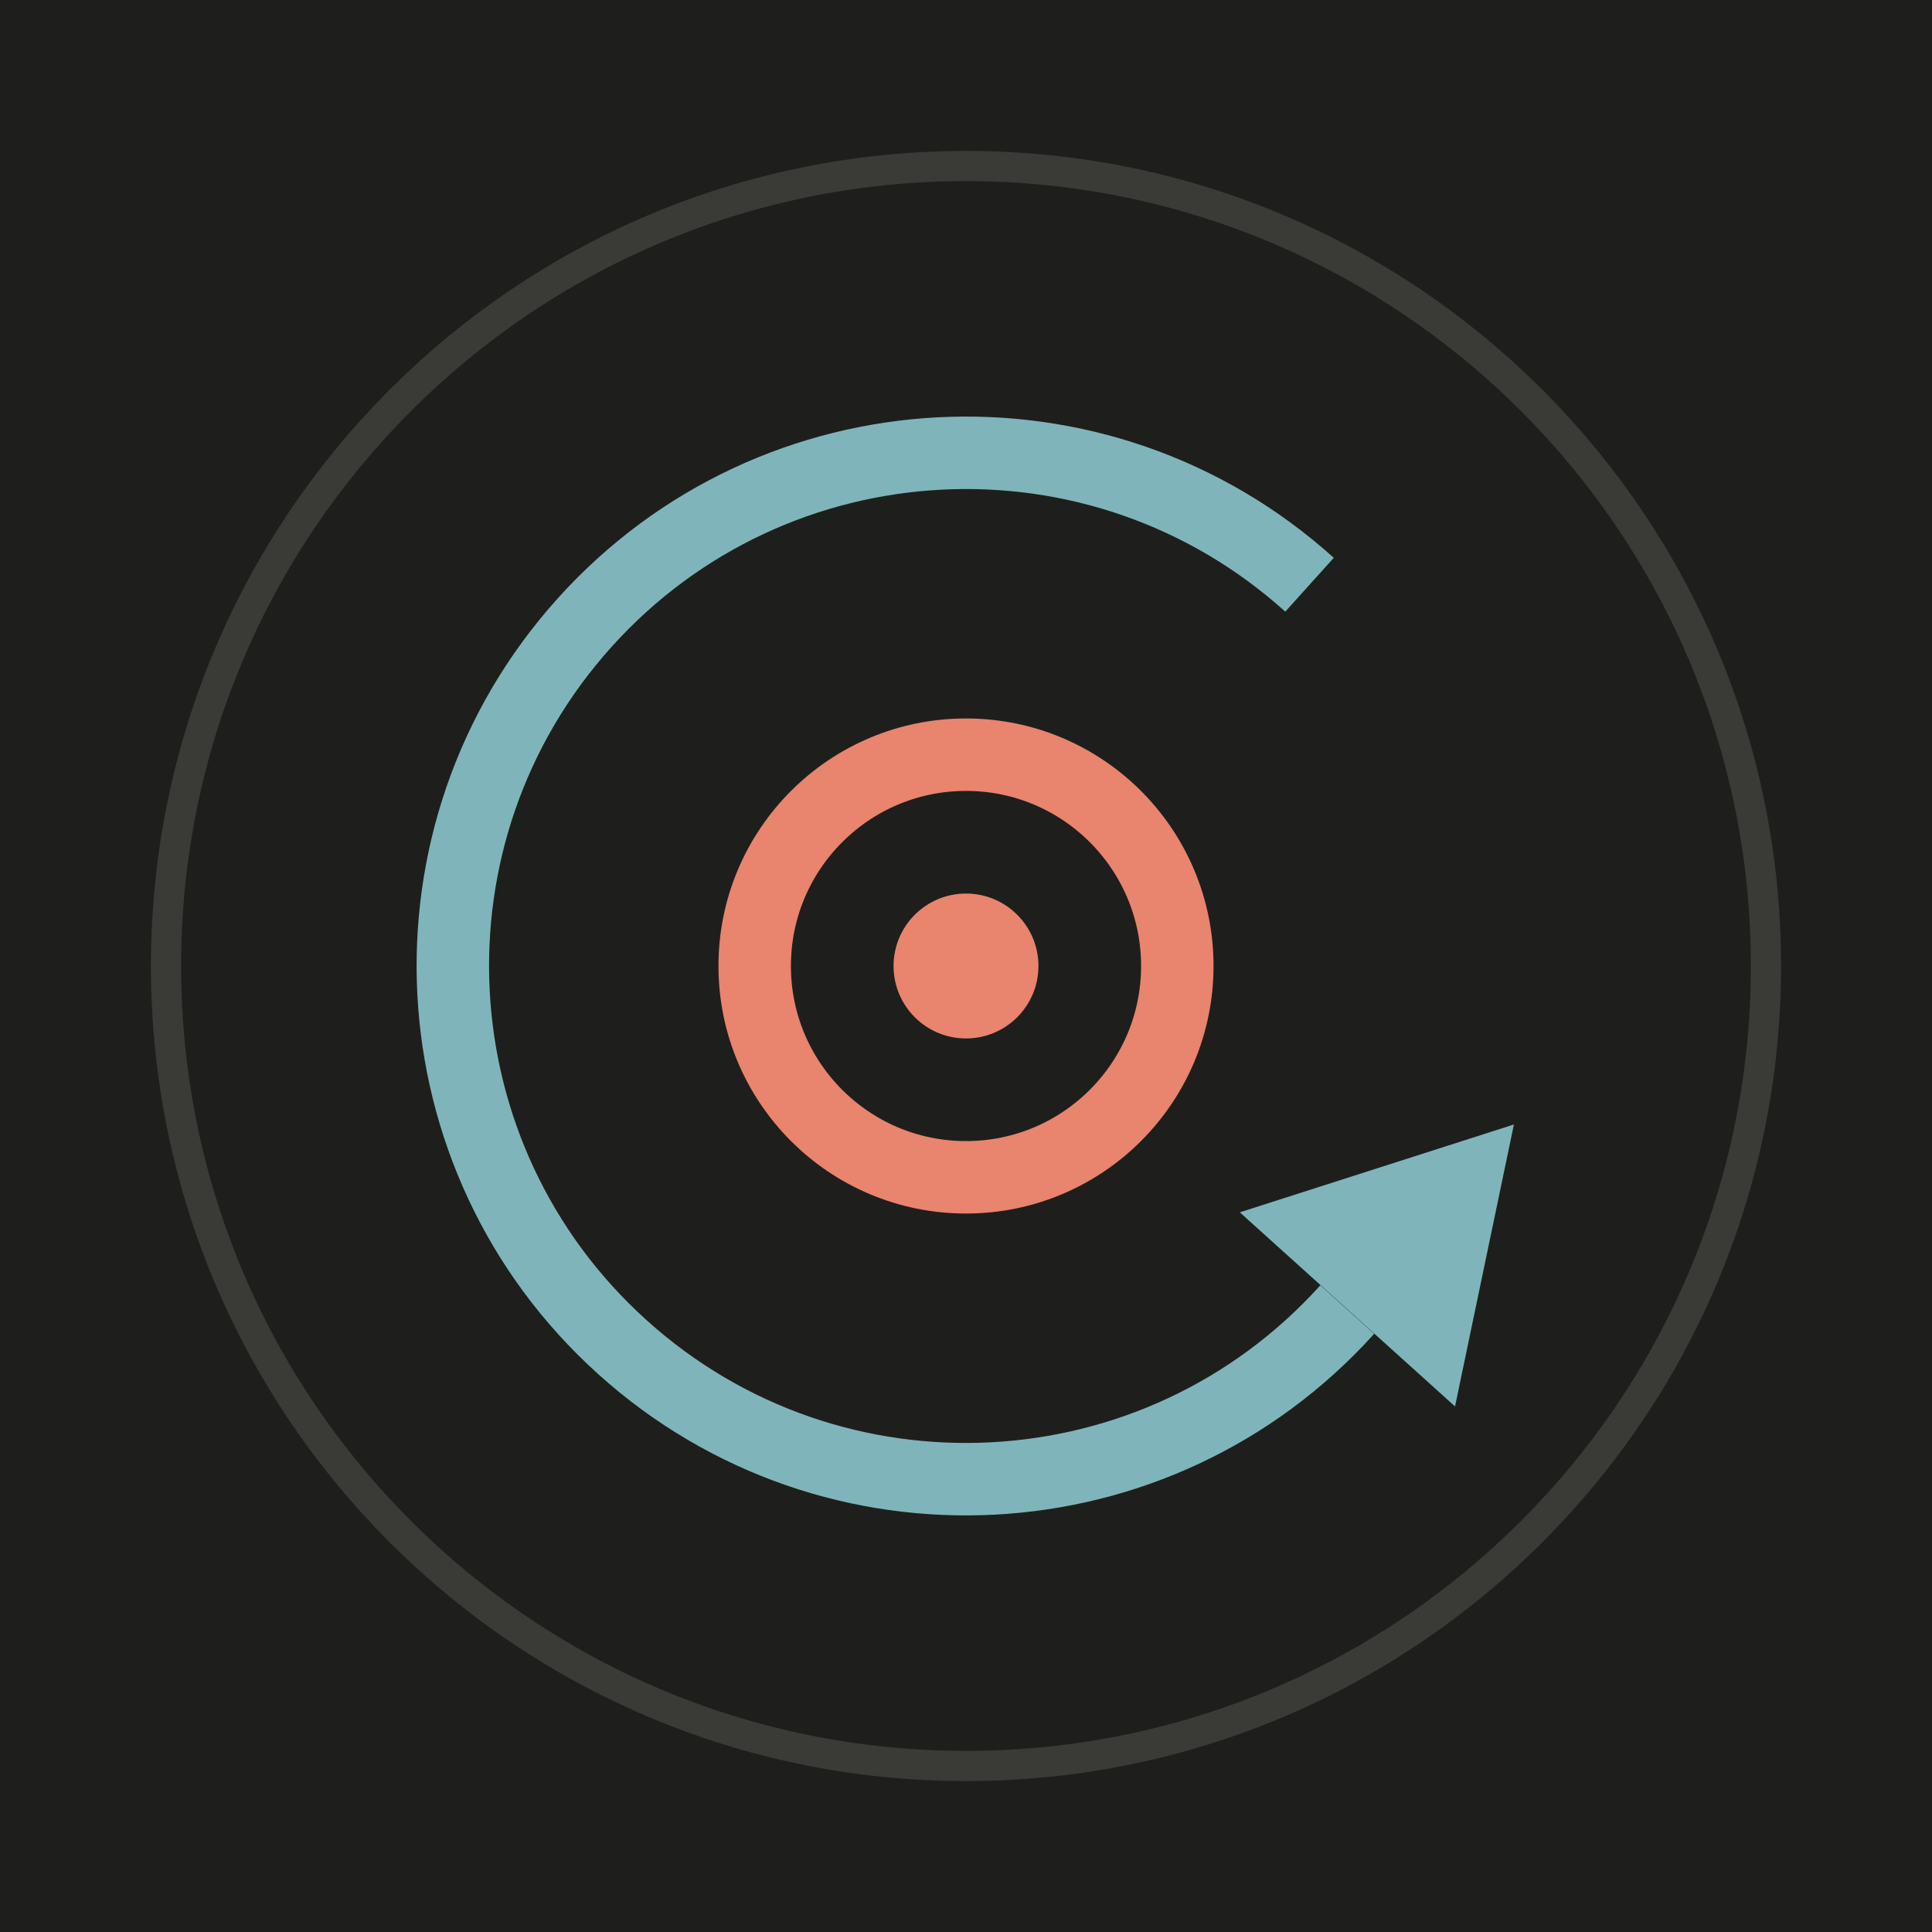
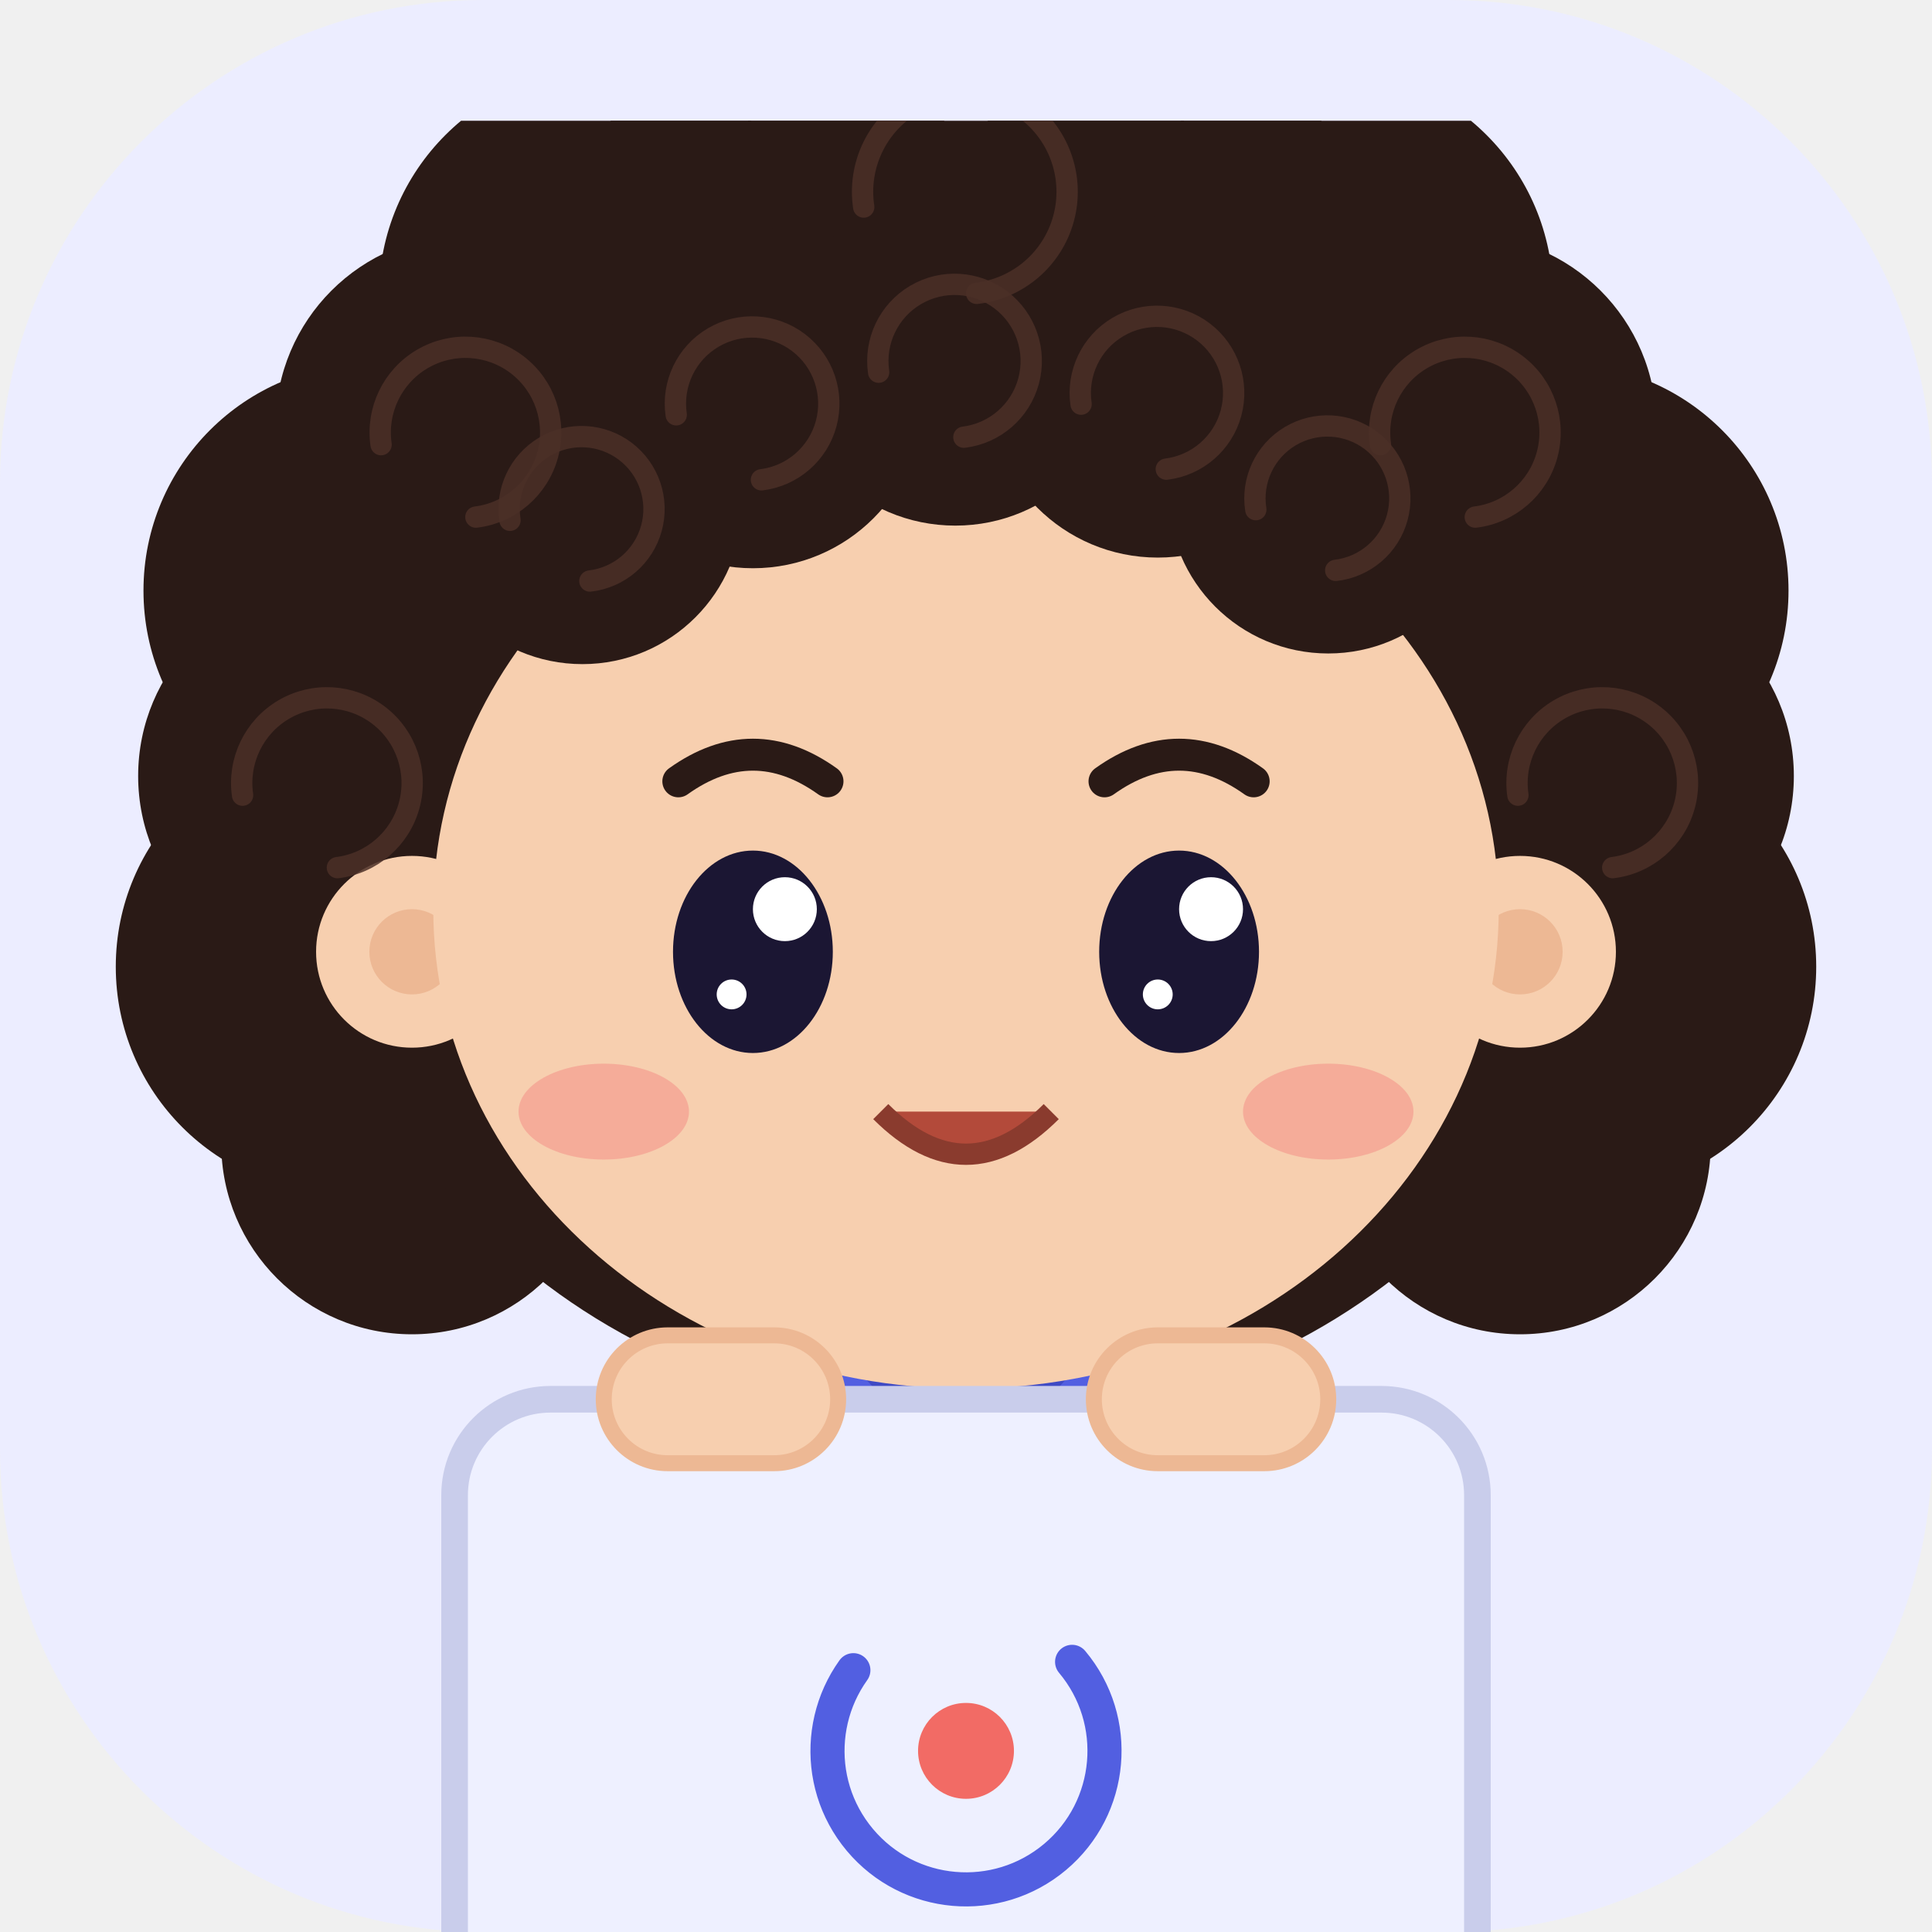
- <svg xmlns="http://www.w3.org/2000/svg" viewBox="0 0 64 64" role="img" aria-label="Physics Sandbox">
-   <rect width="64" height="64" fill="#1E1F1C" />
-   <circle cx="32" cy="32" r="26.5" fill="none" stroke="#3A3A36" stroke-width="1" />
-   <path d="M43.38 19.37 A17 17 0 1 0 44.63 43.38" fill="none" stroke="#7FB5BA" stroke-width="2.4" stroke-linecap="butt" />
-   <path d="M50.15 37.25 L48.20 46.59 L41.07 40.16Z" fill="#7FB5BA" />
-   <circle cx="32" cy="32" r="7" fill="none" stroke="#E9846E" stroke-width="2.4" />
-   <circle cx="32" cy="32" r="2.4" fill="#E9846E" />
+ <svg xmlns="http://www.w3.org/2000/svg" viewBox="0 0 64 64" role="img" aria-label="Emergent">
+   <rect width="64" height="64" rx="16" fill="#ECEDFF" />
+   <svg x="2" y="4" width="60" height="60" viewBox="52 30 136 170">
+     <g id="mascot">
+       <ellipse cx="120" cy="229" rx="78" ry="7" fill="#0b104a" opacity=".08" />
+       <circle cx="68.0" cy="126.0" r="17.9" fill="#2A1A16" />
+       <circle cx="61.5" cy="109.4" r="21.3" fill="#2A1A16" />
+       <circle cx="60.2" cy="91.5" r="17.9" fill="#2A1A16" />
+       <circle cx="64.1" cy="74.1" r="21.3" fill="#2A1A16" />
+       <circle cx="73.1" cy="58.6" r="17.9" fill="#2A1A16" />
+       <circle cx="86.2" cy="46.4" r="21.3" fill="#2A1A16" />
+       <circle cx="102.3" cy="38.7" r="17.9" fill="#2A1A16" />
+       <circle cx="120.0" cy="36.0" r="21.3" fill="#2A1A16" />
+       <circle cx="137.7" cy="38.7" r="17.9" fill="#2A1A16" />
+       <circle cx="153.8" cy="46.4" r="21.3" fill="#2A1A16" />
+       <circle cx="166.9" cy="58.6" r="17.9" fill="#2A1A16" />
+       <circle cx="175.9" cy="74.1" r="21.3" fill="#2A1A16" />
+       <circle cx="179.8" cy="91.5" r="17.9" fill="#2A1A16" />
+       <circle cx="178.5" cy="109.4" r="21.3" fill="#2A1A16" />
+       <circle cx="172.0" cy="126.0" r="17.9" fill="#2A1A16" />
+       <ellipse cx="120" cy="100" rx="60" ry="52" fill="#2A1A16" />
+       <path d="M82 176 C82 150 98 140 120 140 C142 140 158 150 158 176 L162 206 L78 206 Z" fill="#525FE1" />
+       <path d="M106 141 L120 156 L134 141" fill="none" stroke="#3F4AC4" stroke-width="3" stroke-linecap="round" stroke-linejoin="round" />
+       <path d="M52 214 C52 200 80 196 120 202 C160 196 188 200 188 214 C188 226 160 228 120 222 C80 228 52 226 52 214 Z" fill="#0B104A" />
+       <ellipse cx="58" cy="216" rx="10" ry="7" fill="#F26B65" />
+       <ellipse cx="182" cy="216" rx="10" ry="7" fill="#F26B65" />
+       <circle cx="68" cy="108" r="9" fill="#F7CFAF" />
+       <circle cx="172" cy="108" r="9" fill="#F7CFAF" />
+       <circle cx="68" cy="108" r="4" fill="#EDB894" />
+       <circle cx="172" cy="108" r="4" fill="#EDB894" />
+       <ellipse cx="120" cy="104" rx="50" ry="45" fill="#F7CFAF" />
+       <circle cx="84.0" cy="66.0" r="15.0" fill="#2A1A16" />
+       <circle cx="100.0" cy="56.0" r="16.0" fill="#2A1A16" />
+       <circle cx="119.0" cy="52.0" r="16.0" fill="#2A1A16" />
+       <circle cx="138.0" cy="55.0" r="16.0" fill="#2A1A16" />
+       <circle cx="154.0" cy="65.0" r="15.0" fill="#2A1A16" />
+       <circle cx="92.0" cy="60.0" r="12.0" fill="#2A1A16" />
+       <circle cx="146.0" cy="59.0" r="12.0" fill="#2A1A16" />
+       <path d="M77.2 67.5 a6.8 6.8 0 1 1 7.5 5.7" fill="none" stroke="#4B2F27" stroke-width="2" opacity=".85" stroke-linecap="round" />
+       <path d="M92.8 57.6 a7.2 7.2 0 1 1 8.0 6.1" fill="none" stroke="#4B2F27" stroke-width="2" opacity=".85" stroke-linecap="round" />
+       <path d="M111.8 53.6 a7.2 7.2 0 1 1 8.0 6.1" fill="none" stroke="#4B2F27" stroke-width="2" opacity=".85" stroke-linecap="round" />
+       <path d="M130.8 56.6 a7.2 7.2 0 1 1 8.0 6.1" fill="none" stroke="#4B2F27" stroke-width="2" opacity=".85" stroke-linecap="round" />
+       <path d="M147.2 66.5 a6.8 6.8 0 1 1 7.5 5.7" fill="none" stroke="#4B2F27" stroke-width="2" opacity=".85" stroke-linecap="round" />
+       <path d="M52.1 93.3 a8.0 8.0 0 1 1 8.9 6.8" fill="none" stroke="#4B2F27" stroke-width="2" opacity=".85" stroke-linecap="round" />
+       <path d="M65.1 60.4 a8.0 8.0 0 1 1 8.9 6.8" fill="none" stroke="#4B2F27" stroke-width="2" opacity=".85" stroke-linecap="round" />
+       <path d="M110.4 38.1 a9.6 9.6 0 1 1 10.6 8.1" fill="none" stroke="#4B2F27" stroke-width="2" opacity=".85" stroke-linecap="round" />
+       <path d="M158.9 60.4 a8.0 8.0 0 1 1 8.9 6.8" fill="none" stroke="#4B2F27" stroke-width="2" opacity=".85" stroke-linecap="round" />
+       <path d="M171.8 93.3 a8.0 8.0 0 1 1 8.9 6.8" fill="none" stroke="#4B2F27" stroke-width="2" opacity=".85" stroke-linecap="round" />
+       <path d="M93 92 q7 -5 14 0" fill="none" stroke="#2A1A16" stroke-width="3" stroke-linecap="round" />
+       <path d="M133 92 q7 -5 14 0" fill="none" stroke="#2A1A16" stroke-width="3" stroke-linecap="round" />
+       <ellipse cx="100" cy="108" rx="7.5" ry="9.5" fill="#1B1633" />
+       <ellipse cx="140" cy="108" rx="7.5" ry="9.5" fill="#1B1633" />
+       <circle cx="103" cy="104" r="3" fill="#fff" />
+       <circle cx="143" cy="104" r="3" fill="#fff" />
+       <circle cx="98" cy="112" r="1.4" fill="#fff" />
+       <circle cx="138" cy="112" r="1.4" fill="#fff" />
+       <ellipse cx="86" cy="123" rx="8" ry="4.5" fill="#F49A8E" opacity=".65" />
+       <ellipse cx="154" cy="123" rx="8" ry="4.5" fill="#F49A8E" opacity=".65" />
+       <path d="M112 123 q8 8 16 0" fill="#B34A3A" stroke="#8A3B2E" stroke-width="2" stroke-linejoin="round" />
+       <path d="M66 214 L174 214 L182 222 L58 222 Z" fill="#C9CDEB" />
+       <rect x="72" y="150" width="96" height="66" rx="9" fill="#EEF0FF" stroke="#C9CDEB" stroke-width="2.5" />
+       <g fill="#F7CFAF" stroke="#EDB894" stroke-width="1.5">
+         <rect x="86" y="144" width="22" height="12" rx="6" />
+         <rect x="132" y="144" width="22" height="12" rx="6" />
+       </g>
+       <circle cx="120" cy="183" r="13" fill="none" stroke="#525FE1" stroke-width="3.2" stroke-dasharray="58 24" stroke-linecap="round" transform="rotate(-40 120 183)" />
+       <circle cx="120" cy="183" r="4.5" fill="#F26B65" />
+     </g>
+   </svg>
</svg>
